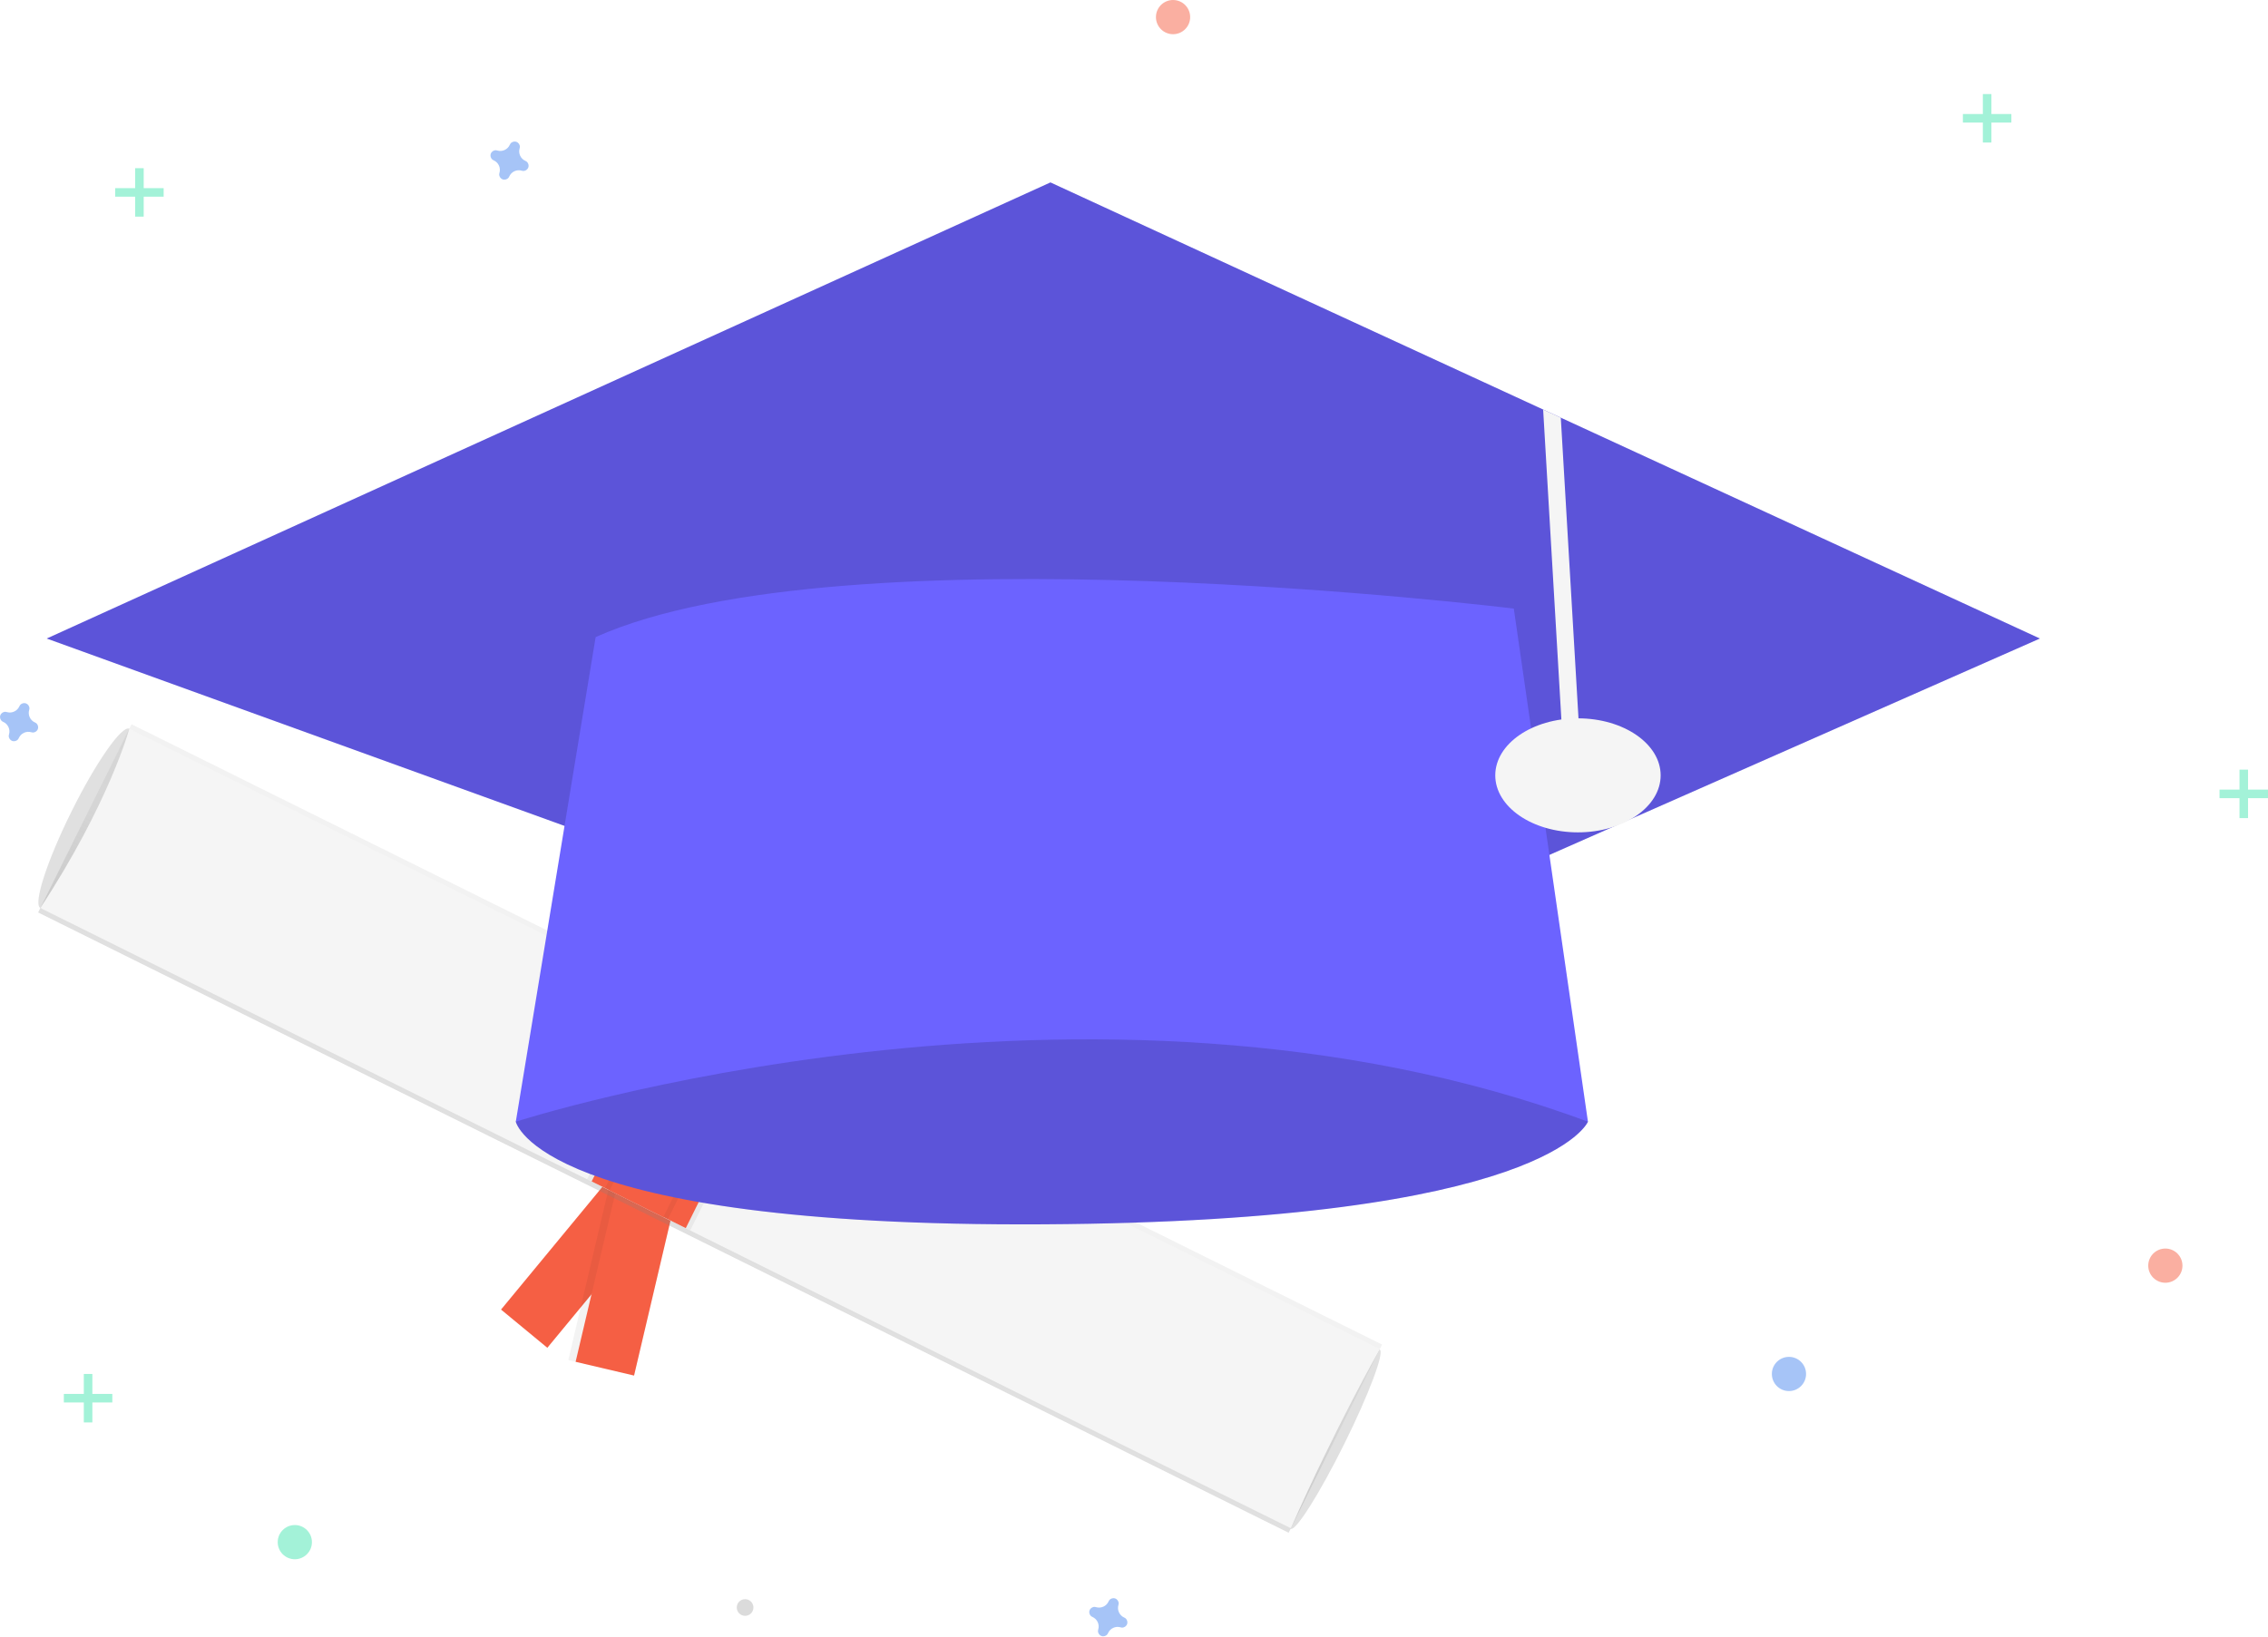
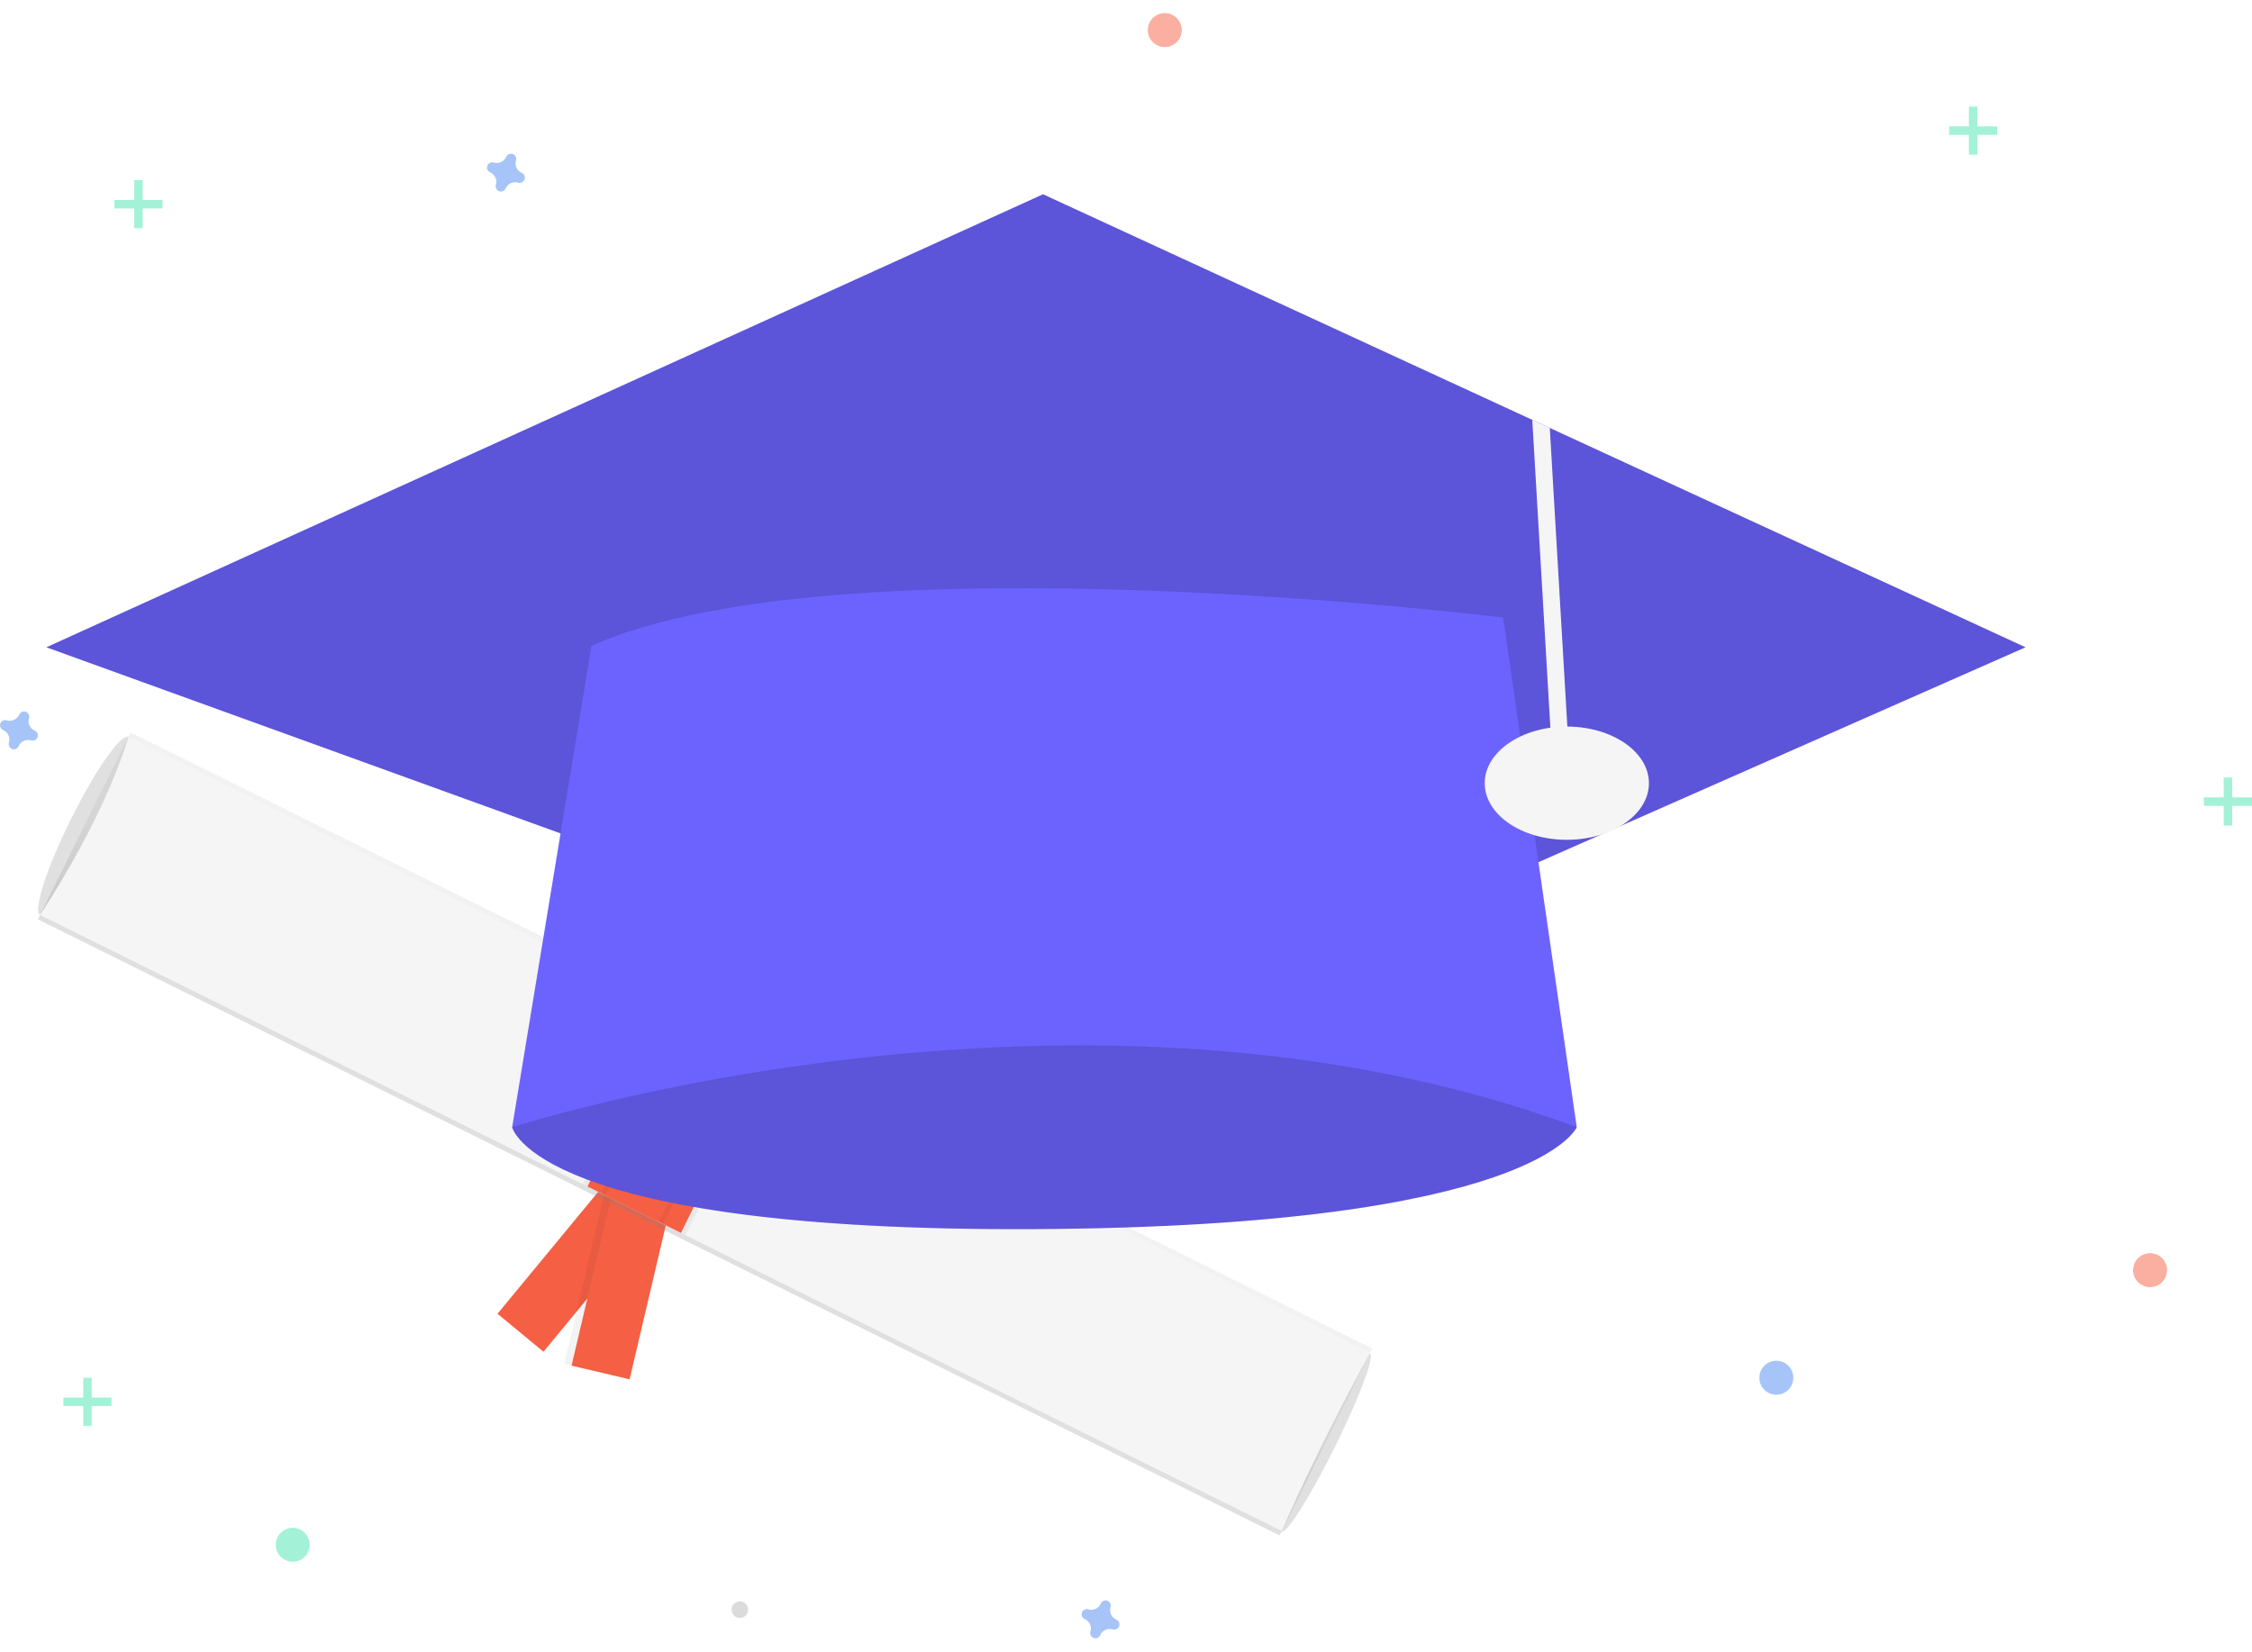
- <svg xmlns="http://www.w3.org/2000/svg" id="eb113788-f1f1-4c1f-be62-f1d0ea2e1eb6" data-name="Layer 1" width="795.394" height="574.038" viewBox="0 0 795.394 574.038">
+ <svg xmlns="http://www.w3.org/2000/svg" id="eb113788-f1f1-4c1f-be62-f1d0ea2e1eb6" data-name="Layer 1" width="480" height="352" viewBox="0 0 795.394 574.038">
  <defs>
    <linearGradient id="b2a81085-935f-40be-bb27-75940df8c338" x1="-450.79" y1="2803.047" x2="-450.79" y2="2729.348" gradientTransform="translate(3217.533 1009.658) rotate(90)" gradientUnits="userSpaceOnUse">
      <stop offset="0" stop-color="gray" stop-opacity="0.25" />
      <stop offset="0.535" stop-color="gray" stop-opacity="0.12" />
      <stop offset="1" stop-color="gray" stop-opacity="0.1" />
    </linearGradient>
  </defs>
  <ellipse cx="232.058" cy="450.069" rx="35.095" ry="5.264" transform="translate(-476.5567 294.9237) rotate(-63.61079)" fill="#e0e0e0" />
  <ellipse cx="670.577" cy="667.856" rx="35.095" ry="3.577" transform="translate(-428.0369 808.7355) rotate(-63.61079)" fill="#e0e0e0" />
  <rect x="397.953" y="566.935" width="21.057" height="70.19" transform="translate(274.5207 -285.2623) rotate(39.54732)" fill="#f55f44" />
  <rect x="409.325" y="573.566" width="23.692" height="70.19" transform="translate(489.5496 1134.581) rotate(-166.7689)" opacity="0.05" />
  <rect x="411.926" y="573.868" width="21.057" height="70.19" transform="translate(492.0121 1135.47) rotate(-166.7689)" fill="#f55f44" />
  <rect x="414.486" y="314.082" width="73.699" height="489.572" transform="translate(-452.2022 551.7936) rotate(-63.61079)" fill="url(#b2a81085-935f-40be-bb27-75940df8c338)" />
  <path d="M655.016,699.105c-8.584-4.118-444.844-220.718-438.556-217.598,24.214-36.957,31.197-62.875,31.197-62.875l438.556,217.598S670.811,663.259,655.016,699.105Z" transform="translate(-202.3028 -162.981)" fill="#f5f5f5" />
  <rect x="421.725" y="519.094" width="40.359" height="70.19" transform="translate(90.06389 -301.6438) rotate(26.38921)" opacity="0.05" />
  <rect x="423.48" y="519.094" width="36.849" height="70.19" transform="translate(90.06389 -301.6438) rotate(26.38921)" fill="#f55f44" />
  <rect x="428.835" y="518.704" width="24.566" height="70.19" transform="translate(89.80867 -301.3351) rotate(26.38921)" opacity="0.05" />
  <rect x="430.59" y="518.704" width="21.057" height="70.19" transform="translate(89.80867 -301.3351) rotate(26.38921)" fill="#f55f44" />
  <circle cx="261.306" cy="563.925" r="2.926" fill="#dbdbdb" />
  <g opacity="0.5">
    <rect x="29.394" y="482" width="3" height="17" fill="#47e6b1" />
    <rect x="231.697" y="644.981" width="3" height="17" transform="translate(684.3753 257.3028) rotate(90)" fill="#47e6b1" />
  </g>
  <g opacity="0.5">
    <rect x="785.394" y="270" width="3" height="17" fill="#47e6b1" />
    <rect x="987.697" y="432.981" width="3" height="17" transform="translate(1228.375 -710.6972) rotate(90)" fill="#47e6b1" />
  </g>
  <g opacity="0.5">
    <rect x="47.394" y="59" width="3" height="17" fill="#47e6b1" />
    <rect x="249.697" y="221.981" width="3" height="17" transform="translate(279.3753 -183.6972) rotate(90)" fill="#47e6b1" />
  </g>
  <g opacity="0.5">
    <rect x="695.394" y="33" width="3" height="17" fill="#47e6b1" />
    <rect x="897.697" y="195.981" width="3" height="17" transform="translate(901.3753 -857.6972) rotate(90)" fill="#47e6b1" />
  </g>
  <path d="M214.593,416.437a3.675,3.675,0,0,1-2.047-4.441,1.766,1.766,0,0,0,.08-.408h0a1.843,1.843,0,0,0-3.31-1.221h0a1.766,1.766,0,0,0-.204.362,3.675,3.675,0,0,1-4.441,2.047,1.766,1.766,0,0,0-.408-.08h0a1.843,1.843,0,0,0-1.221,3.31h0a1.766,1.766,0,0,0,.362.204,3.675,3.675,0,0,1,2.047,4.441,1.766,1.766,0,0,0-.08.408h0a1.843,1.843,0,0,0,3.31,1.221h0a1.766,1.766,0,0,0,.204-.362,3.675,3.675,0,0,1,4.441-2.047,1.767,1.767,0,0,0,.408.08h0a1.843,1.843,0,0,0,1.221-3.31h0A1.767,1.767,0,0,0,214.593,416.437Z" transform="translate(-202.3028 -162.981)" fill="#4d8af0" opacity="0.5" />
  <path d="M386.593,219.437a3.675,3.675,0,0,1-2.047-4.441,1.766,1.766,0,0,0,.08-.408h0a1.843,1.843,0,0,0-3.31-1.221h0a1.766,1.766,0,0,0-.204.362,3.675,3.675,0,0,1-4.441,2.047,1.766,1.766,0,0,0-.408-.08h0a1.843,1.843,0,0,0-1.221,3.31h0a1.766,1.766,0,0,0,.362.204,3.675,3.675,0,0,1,2.047,4.441,1.766,1.766,0,0,0-.08.408h0a1.843,1.843,0,0,0,3.31,1.221h0a1.766,1.766,0,0,0,.204-.362,3.675,3.675,0,0,1,4.441-2.047,1.767,1.767,0,0,0,.408.08h0a1.843,1.843,0,0,0,1.221-3.31h0A1.767,1.767,0,0,0,386.593,219.437Z" transform="translate(-202.3028 -162.981)" fill="#4d8af0" opacity="0.5" />
  <path d="M596.593,730.437a3.675,3.675,0,0,1-2.047-4.441,1.766,1.766,0,0,0,.08-.408h0a1.843,1.843,0,0,0-3.31-1.221h0a1.766,1.766,0,0,0-.204.362,3.675,3.675,0,0,1-4.441,2.047,1.766,1.766,0,0,0-.408-.08h0a1.843,1.843,0,0,0-1.221,3.31h0a1.766,1.766,0,0,0,.362.204,3.675,3.675,0,0,1,2.047,4.441,1.766,1.766,0,0,0-.08.408h0a1.843,1.843,0,0,0,3.31,1.221h0a1.766,1.766,0,0,0,.204-.362,3.675,3.675,0,0,1,4.441-2.047,1.767,1.767,0,0,0,.408.08h0a1.843,1.843,0,0,0,1.221-3.31h0A1.767,1.767,0,0,0,596.593,730.437Z" transform="translate(-202.3028 -162.981)" fill="#4d8af0" opacity="0.5" />
  <circle cx="759.394" cy="444" r="6" fill="#f55f44" opacity="0.5" />
  <circle cx="627.394" cy="482" r="6" fill="#4d8af0" opacity="0.5" />
  <circle cx="103.394" cy="541" r="6" fill="#47e6b1" opacity="0.5" />
  <circle cx="411.394" cy="6" r="6" fill="#f55f44" opacity="0.5" />
  <path d="M407.197,520.481l-24,36s8,37,185,36,191-36,191-36l-33-48-101-69Z" transform="translate(-202.3028 -162.981)" fill="#6c63ff" />
  <path d="M407.197,520.481l-24,36s8,37,185,36,191-36,191-36l-33-48-101-69Z" transform="translate(-202.3028 -162.981)" opacity="0.15" />
  <polygon points="715.394 224 400.394 363 16.394 224 368.394 64 541.184 143.67 547.374 146.53 715.394 224" fill="#6c63ff" />
  <polygon points="715.394 224 400.394 363 16.394 224 368.394 64 541.184 143.67 547.374 146.53 715.394 224" opacity="0.15" />
  <polygon points="553.894 257.32 547.894 257.68 541.184 143.67 547.374 146.53 553.894 257.32" fill="#f5f5f5" />
  <path d="M411.197,386.481l-28,170s201-65,376,0l-26-180S498.197,347.481,411.197,386.481Z" transform="translate(-202.3028 -162.981)" fill="#6c63ff" />
  <ellipse cx="553.394" cy="272" rx="29" ry="20" fill="#f5f5f5" />
</svg>
